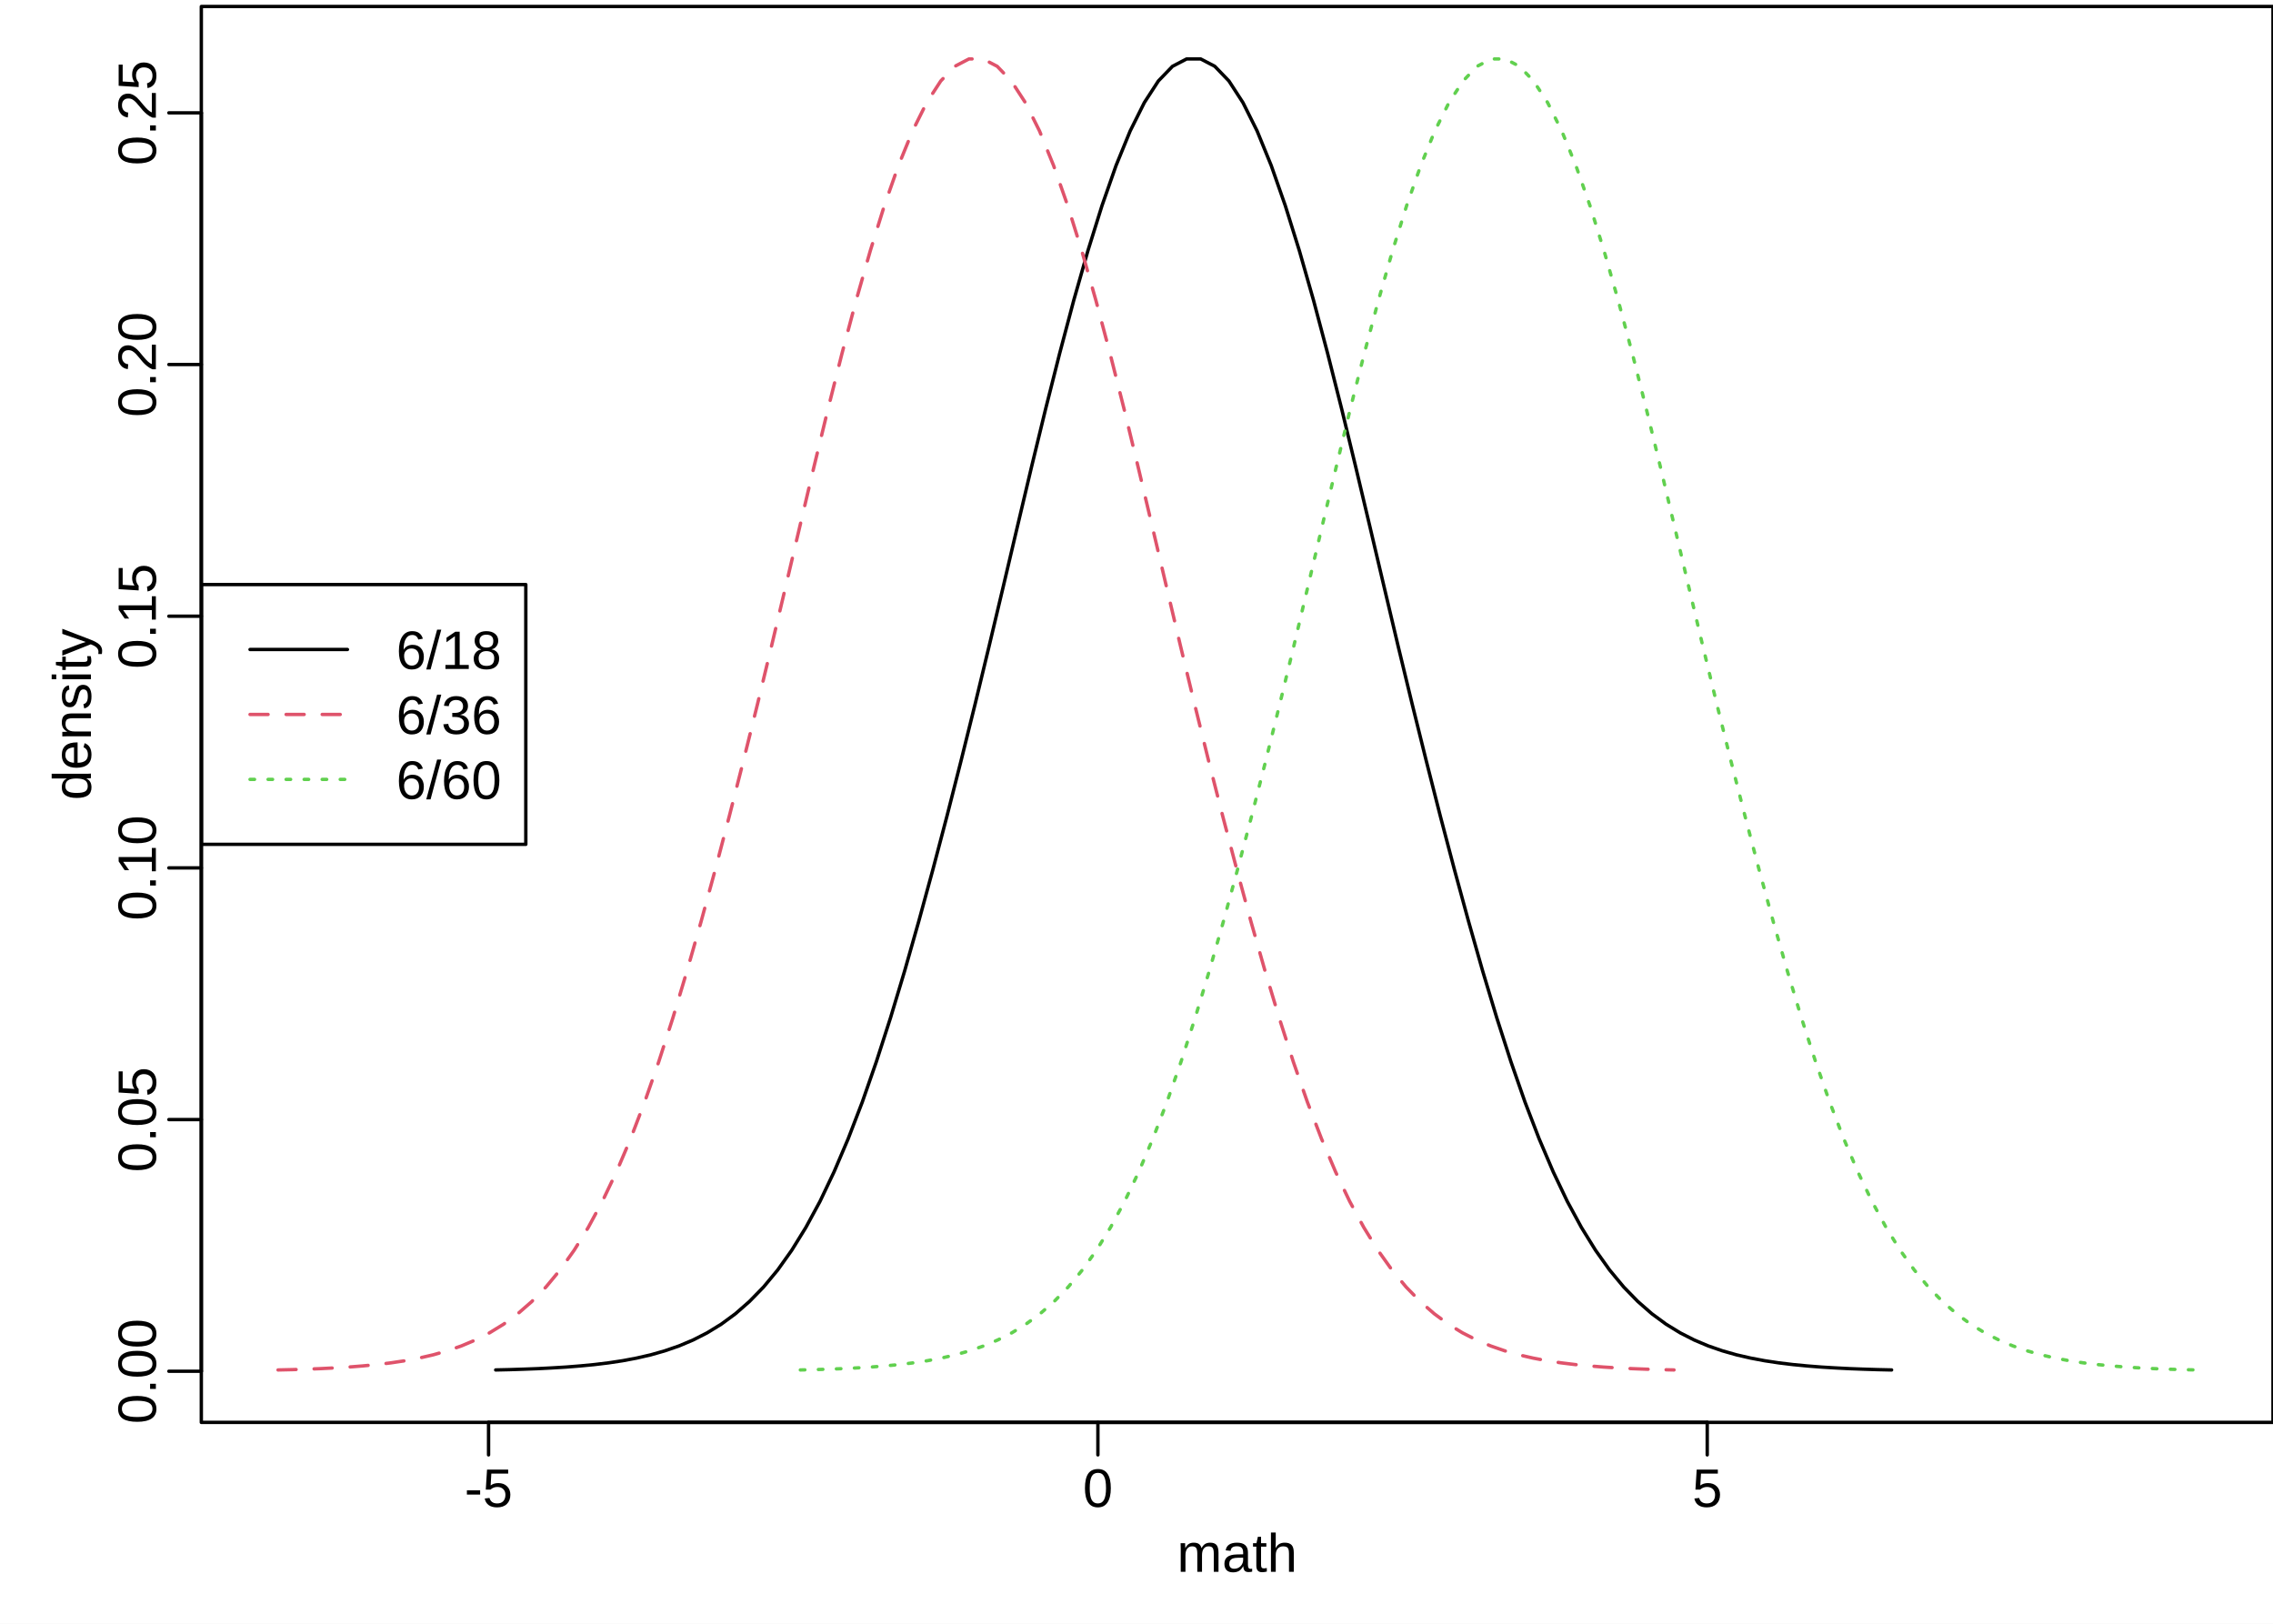
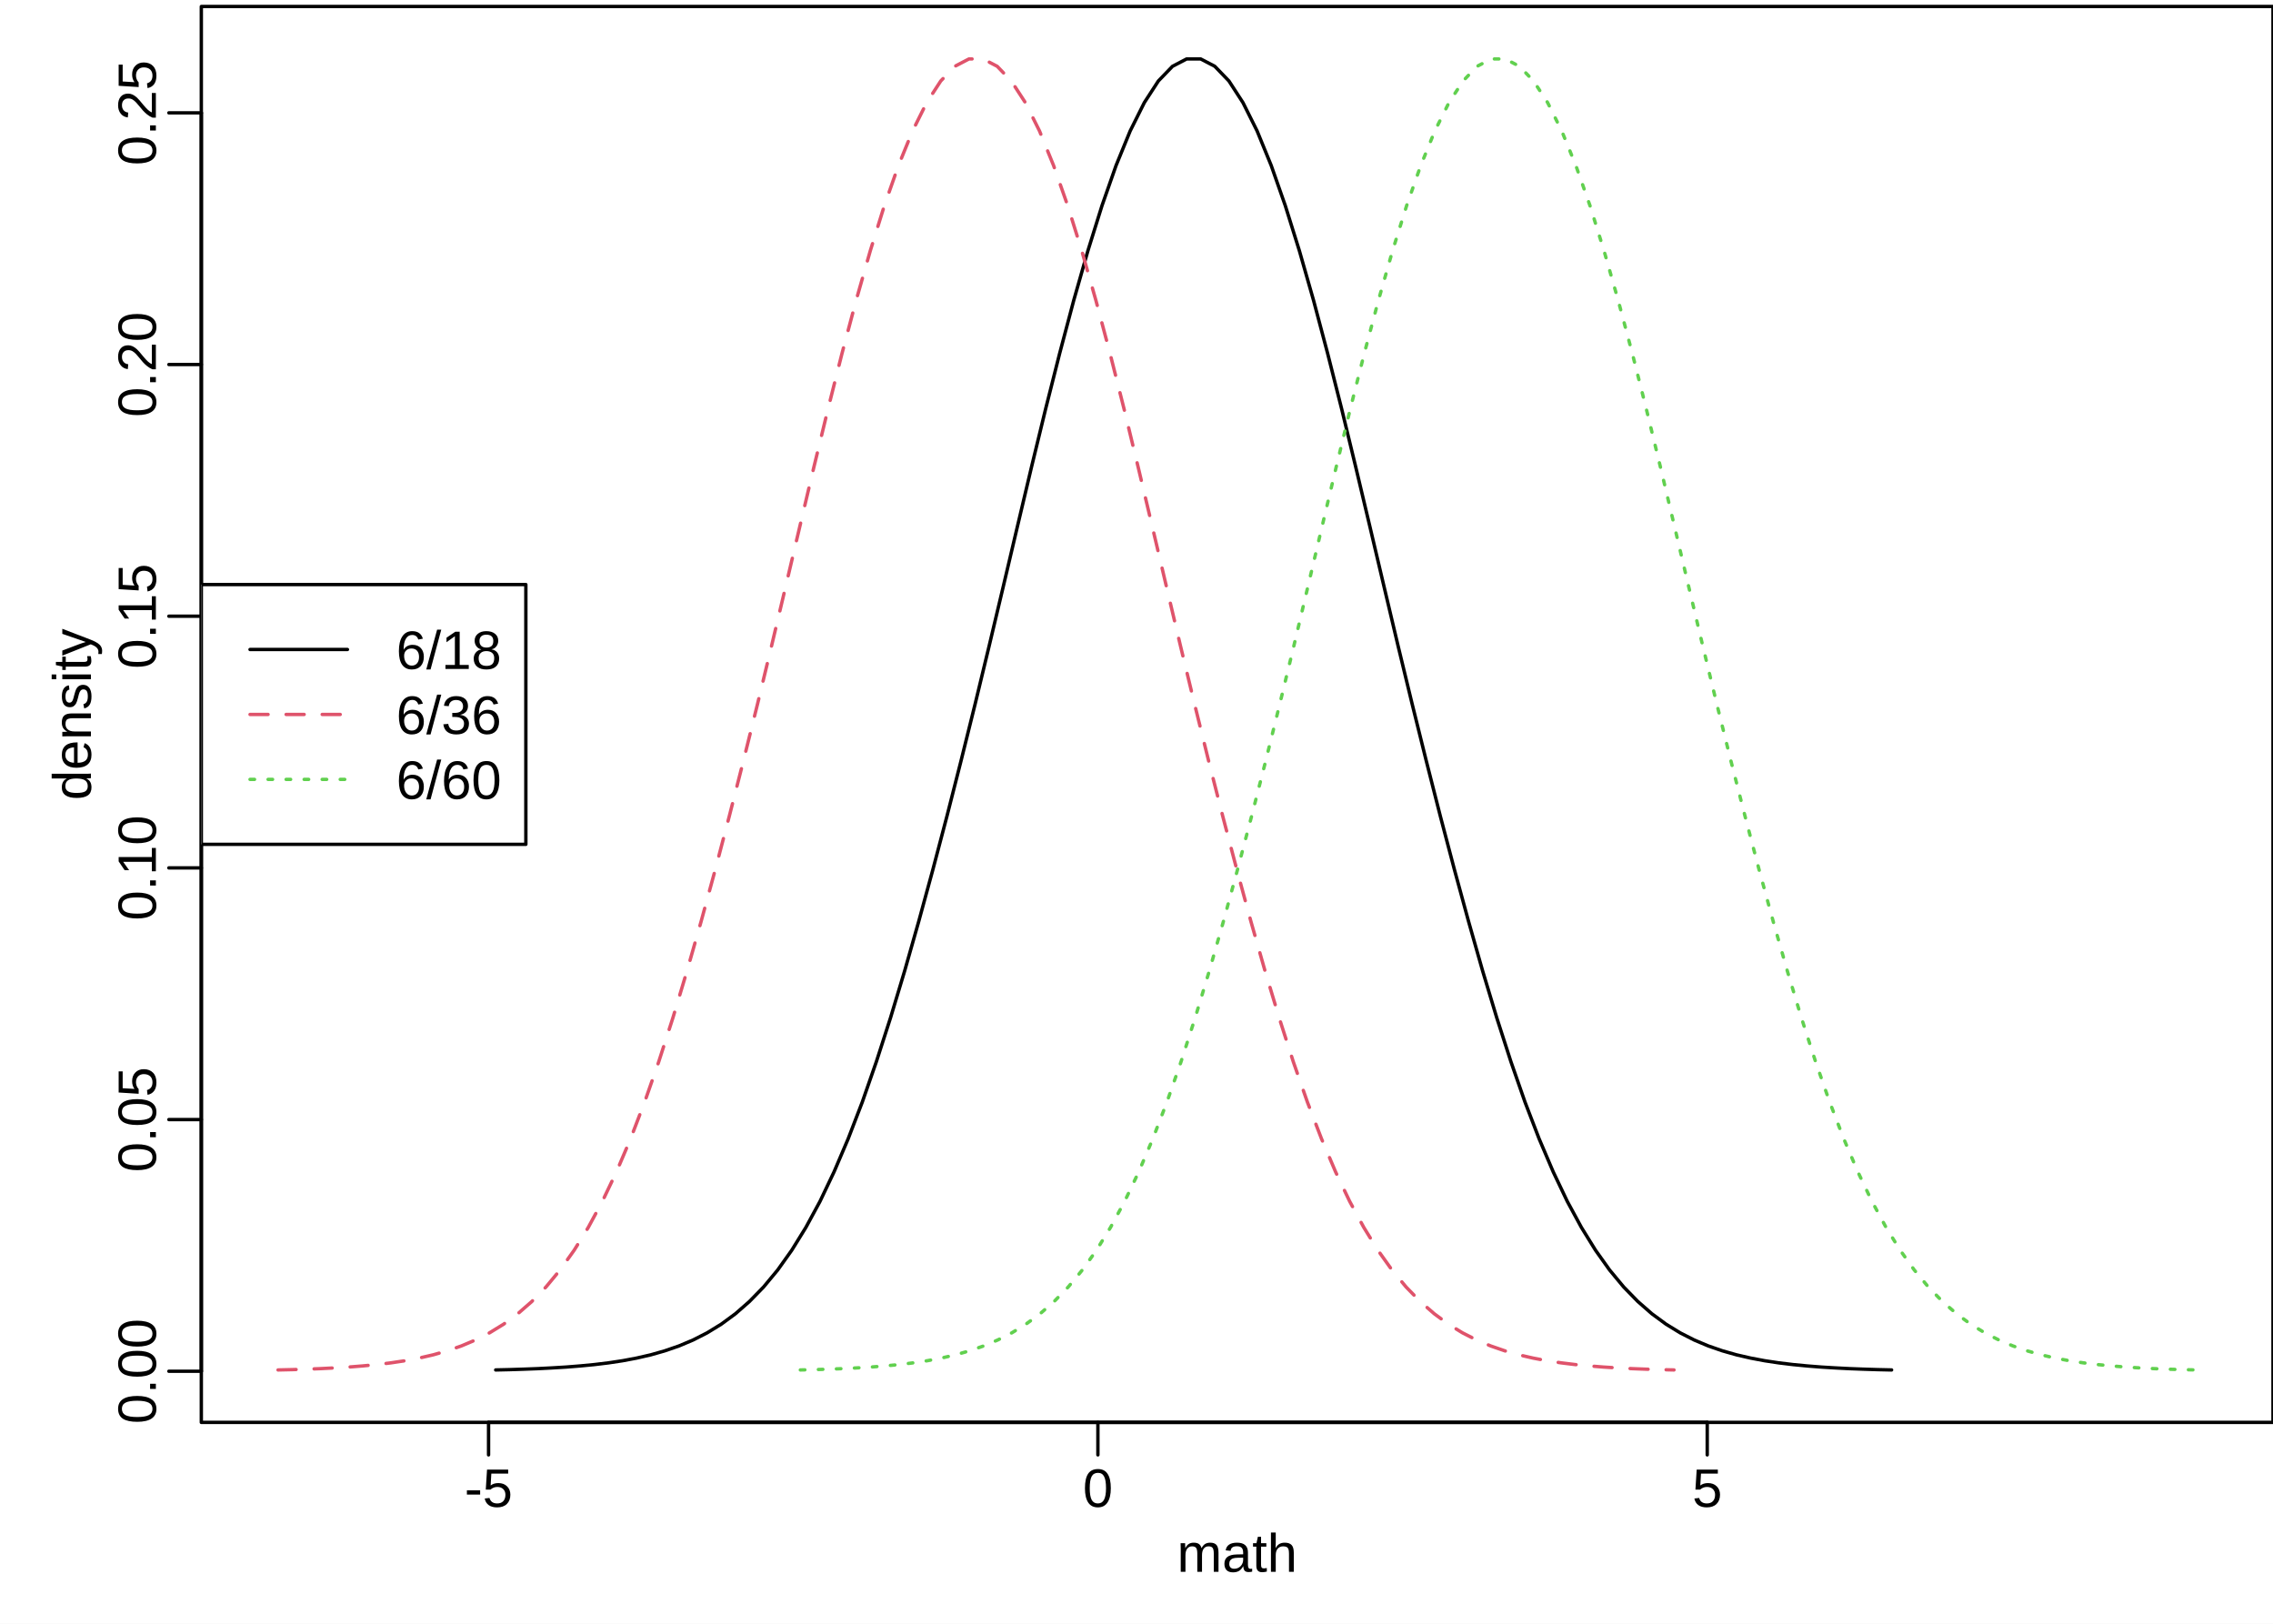
<svg xmlns="http://www.w3.org/2000/svg" class="svglite" width="504.00pt" height="360.00pt" viewBox="0 0 504.00 360.00">
  <defs>
    <style type="text/css">
    .svglite line, .svglite polyline, .svglite polygon, .svglite path, .svglite rect, .svglite circle {
      fill: none;
      stroke: #000000;
      stroke-linecap: round;
      stroke-linejoin: round;
      stroke-miterlimit: 10.00;
    }
    .svglite text {
      white-space: pre;
    }
  </style>
  </defs>
  <rect width="100%" height="100%" style="stroke: none; fill: #FFFFFF;" />
  <defs>
    <clipPath id="cpMC4wMHw1MDQuMDB8MC4wMHwzNjAuMDA=">
      <rect x="0.00" y="0.00" width="504.00" height="360.00" />
    </clipPath>
  </defs>
  <g clip-path="url(#cpMC4wMHw1MDQuMDB8MC4wMHwzNjAuMDA=)">
</g>
  <defs>
    <clipPath id="cpNDQuNjR8NTA0LjAwfDEuNDR8MzE1LjM2">
      <rect x="44.64" y="1.44" width="459.36" height="313.92" />
    </clipPath>
  </defs>
  <g clip-path="url(#cpNDQuNjR8NTA0LjAwfDEuNDR8MzE1LjM2)">
    <polyline points="109.91,303.73 113.03,303.66 116.16,303.56 119.29,303.44 122.41,303.28 125.54,303.09 128.67,302.84 131.79,302.54 134.92,302.16 138.04,301.69 141.17,301.10 144.30,300.38 147.42,299.49 150.55,298.41 153.68,297.09 156.80,295.50 159.93,293.58 163.06,291.28 166.18,288.55 169.31,285.34 172.44,281.57 175.56,277.19 178.69,272.13 181.82,266.36 184.94,259.81 188.07,252.47 191.20,244.33 194.32,235.38 197.45,225.68 200.58,215.30 203.70,204.33 206.83,192.87 209.96,180.99 213.08,168.73 216.21,156.12 219.33,143.20 222.46,130.03 225.59,116.75 228.71,103.58 231.84,90.70 234.97,78.32 238.09,66.57 241.22,55.61 244.35,45.59 247.47,36.69 250.60,29.03 253.73,22.76 256.85,17.95 259.98,14.70 263.11,13.07 266.23,13.07 269.36,14.70 272.49,17.95 275.61,22.76 278.74,29.03 281.87,36.69 284.99,45.59 288.12,55.61 291.25,66.57 294.37,78.32 297.50,90.70 300.62,103.58 303.75,116.75 306.88,130.03 310.00,143.20 313.13,156.12 316.26,168.73 319.38,180.99 322.51,192.87 325.64,204.33 328.76,215.30 331.89,225.68 335.02,235.38 338.14,244.33 341.27,252.47 344.40,259.81 347.52,266.36 350.65,272.13 353.78,277.19 356.90,281.57 360.03,285.34 363.16,288.55 366.28,291.28 369.41,293.58 372.54,295.50 375.66,297.09 378.79,298.41 381.91,299.49 385.04,300.38 388.17,301.10 391.29,301.69 394.42,302.16 397.55,302.54 400.67,302.84 403.80,303.09 406.93,303.28 410.05,303.44 413.18,303.56 416.31,303.66 419.43,303.73 " style="stroke-width: 0.75;" />
  </g>
  <g clip-path="url(#cpMC4wMHw1MDQuMDB8MC4wMHwzNjAuMDA=)">
    <line x1="108.33" y1="315.36" x2="378.55" y2="315.36" style="stroke-width: 0.75;" />
    <line x1="108.33" y1="315.36" x2="108.33" y2="322.56" style="stroke-width: 0.75;" />
    <line x1="243.44" y1="315.36" x2="243.44" y2="322.56" style="stroke-width: 0.75;" />
    <line x1="378.55" y1="315.36" x2="378.55" y2="322.56" style="stroke-width: 0.75;" />
    <text x="108.33" y="334.08" text-anchor="middle" style="font-size: 12.00px; font-family: &quot;Arial&quot;;" textLength="10.67px" lengthAdjust="spacingAndGlyphs">-5</text>
    <text x="243.44" y="334.08" text-anchor="middle" style="font-size: 12.00px; font-family: &quot;Arial&quot;;" textLength="6.67px" lengthAdjust="spacingAndGlyphs">0</text>
    <text x="378.55" y="334.08" text-anchor="middle" style="font-size: 12.00px; font-family: &quot;Arial&quot;;" textLength="6.67px" lengthAdjust="spacingAndGlyphs">5</text>
    <line x1="44.64" y1="304.02" x2="44.64" y2="25.02" style="stroke-width: 0.75;" />
    <line x1="44.64" y1="304.02" x2="37.44" y2="304.02" style="stroke-width: 0.75;" />
    <line x1="44.64" y1="248.22" x2="37.44" y2="248.22" style="stroke-width: 0.75;" />
    <line x1="44.64" y1="192.42" x2="37.44" y2="192.42" style="stroke-width: 0.75;" />
    <line x1="44.64" y1="136.62" x2="37.44" y2="136.62" style="stroke-width: 0.75;" />
    <line x1="44.64" y1="80.82" x2="37.44" y2="80.82" style="stroke-width: 0.75;" />
    <line x1="44.64" y1="25.02" x2="37.44" y2="25.02" style="stroke-width: 0.75;" />
    <text transform="translate(34.56,304.02) rotate(-90)" text-anchor="middle" style="font-size: 12.00px; font-family: &quot;Arial&quot;;" textLength="23.36px" lengthAdjust="spacingAndGlyphs">0.00</text>
    <text transform="translate(34.56,248.22) rotate(-90)" text-anchor="middle" style="font-size: 12.00px; font-family: &quot;Arial&quot;;" textLength="23.36px" lengthAdjust="spacingAndGlyphs">0.05</text>
    <text transform="translate(34.56,192.42) rotate(-90)" text-anchor="middle" style="font-size: 12.00px; font-family: &quot;Arial&quot;;" textLength="23.36px" lengthAdjust="spacingAndGlyphs">0.10</text>
    <text transform="translate(34.56,136.62) rotate(-90)" text-anchor="middle" style="font-size: 12.00px; font-family: &quot;Arial&quot;;" textLength="23.36px" lengthAdjust="spacingAndGlyphs">0.15</text>
    <text transform="translate(34.56,80.82) rotate(-90)" text-anchor="middle" style="font-size: 12.00px; font-family: &quot;Arial&quot;;" textLength="23.36px" lengthAdjust="spacingAndGlyphs">0.20</text>
    <text transform="translate(34.56,25.02) rotate(-90)" text-anchor="middle" style="font-size: 12.00px; font-family: &quot;Arial&quot;;" textLength="23.36px" lengthAdjust="spacingAndGlyphs">0.25</text>
    <polygon points="44.64,315.36 504.00,315.36 504.00,1.44 44.64,1.44 " style="stroke-width: 0.75;" />
    <text x="274.32" y="348.48" text-anchor="middle" style="font-size: 12.00px; font-family: &quot;Arial&quot;;" textLength="26.68px" lengthAdjust="spacingAndGlyphs">math</text>
    <text transform="translate(20.16,158.40) rotate(-90)" text-anchor="middle" style="font-size: 12.00px; font-family: &quot;Arial&quot;;" textLength="38.02px" lengthAdjust="spacingAndGlyphs">density</text>
  </g>
  <g clip-path="url(#cpNDQuNjR8NTA0LjAwfDEuNDR8MzE1LjM2)">
    <polyline points="61.65,303.73 64.78,303.66 67.91,303.56 71.03,303.44 74.16,303.28 77.29,303.09 80.41,302.84 83.54,302.54 86.67,302.16 89.79,301.69 92.92,301.10 96.05,300.38 99.17,299.49 102.30,298.41 105.42,297.09 108.55,295.50 111.68,293.58 114.80,291.28 117.93,288.55 121.06,285.34 124.18,281.57 127.31,277.19 130.44,272.13 133.56,266.36 136.69,259.81 139.82,252.47 142.94,244.33 146.07,235.38 149.20,225.68 152.32,215.30 155.45,204.33 158.58,192.87 161.70,180.99 164.83,168.73 167.96,156.12 171.08,143.20 174.21,130.03 177.34,116.75 180.46,103.58 183.59,90.70 186.71,78.32 189.84,66.57 192.97,55.61 196.09,45.59 199.22,36.69 202.35,29.03 205.47,22.76 208.60,17.95 211.73,14.70 214.85,13.07 217.98,13.07 221.11,14.70 224.23,17.95 227.36,22.76 230.49,29.03 233.61,36.69 236.74,45.59 239.87,55.61 242.99,66.57 246.12,78.32 249.25,90.70 252.37,103.58 255.50,116.75 258.63,130.03 261.75,143.20 264.88,156.12 268.00,168.73 271.13,180.99 274.26,192.87 277.38,204.33 280.51,215.30 283.64,225.68 286.76,235.38 289.89,244.33 293.02,252.47 296.14,259.81 299.27,266.36 302.40,272.13 305.52,277.19 308.65,281.57 311.78,285.34 314.90,288.55 318.03,291.28 321.16,293.58 324.28,295.50 327.41,297.09 330.54,298.41 333.66,299.49 336.79,300.38 339.92,301.10 343.04,301.69 346.17,302.16 349.29,302.54 352.42,302.84 355.55,303.09 358.67,303.28 361.80,303.44 364.93,303.56 368.05,303.66 371.18,303.73 " style="stroke-width: 0.75; stroke: #DF536B; stroke-dasharray: 4.00,4.00;" />
    <polyline points="177.46,303.73 180.59,303.66 183.71,303.56 186.84,303.44 189.97,303.28 193.09,303.09 196.22,302.84 199.35,302.54 202.47,302.16 205.60,301.69 208.72,301.10 211.85,300.38 214.98,299.49 218.10,298.41 221.23,297.09 224.36,295.50 227.48,293.58 230.61,291.28 233.74,288.55 236.86,285.34 239.99,281.57 243.12,277.19 246.24,272.13 249.37,266.36 252.50,259.81 255.62,252.47 258.75,244.33 261.88,235.38 265.00,225.68 268.13,215.30 271.26,204.33 274.38,192.87 277.51,180.99 280.64,168.73 283.76,156.12 286.89,143.20 290.01,130.03 293.14,116.75 296.27,103.58 299.39,90.70 302.52,78.32 305.65,66.57 308.77,55.61 311.90,45.59 315.03,36.69 318.15,29.03 321.28,22.76 324.41,17.95 327.53,14.70 330.66,13.07 333.79,13.07 336.91,14.70 340.04,17.95 343.17,22.76 346.29,29.03 349.42,36.69 352.55,45.59 355.67,55.61 358.80,66.57 361.93,78.32 365.05,90.70 368.18,103.58 371.30,116.75 374.43,130.03 377.56,143.20 380.68,156.12 383.81,168.73 386.94,180.99 390.06,192.87 393.19,204.33 396.32,215.30 399.44,225.68 402.57,235.38 405.70,244.33 408.82,252.47 411.95,259.81 415.08,266.36 418.20,272.13 421.33,277.19 424.46,281.57 427.58,285.34 430.71,288.55 433.84,291.28 436.96,293.58 440.09,295.50 443.22,297.09 446.34,298.41 449.47,299.49 452.59,300.38 455.72,301.10 458.85,301.69 461.97,302.16 465.10,302.54 468.23,302.84 471.35,303.09 474.48,303.28 477.61,303.44 480.73,303.56 483.86,303.66 486.99,303.73 " style="stroke-width: 0.75; stroke: #61D04F; stroke-dasharray: 1.00,3.00;" />
-     <rect x="44.64" y="129.60" width="71.95" height="57.60" style="stroke-width: 0.75;" />
+     <rect x="44.64" y="129.60" width="71.96" height="57.60" style="stroke-width: 0.75; fill: #FFFFFF;" />
    <line x1="55.44" y1="144.00" x2="77.04" y2="144.00" style="stroke-width: 0.75;" />
    <line x1="55.44" y1="158.40" x2="77.04" y2="158.40" style="stroke-width: 0.75; stroke: #DF536B; stroke-dasharray: 4.00,4.00;" />
    <line x1="55.44" y1="172.80" x2="77.04" y2="172.80" style="stroke-width: 0.75; stroke: #61D04F; stroke-dasharray: 1.00,3.00;" />
    <text x="87.84" y="148.31" style="font-size: 12.00px; font-family: &quot;Arial&quot;;" textLength="23.36px" lengthAdjust="spacingAndGlyphs">6/18</text>
    <text x="87.84" y="162.71" style="font-size: 12.00px; font-family: &quot;Arial&quot;;" textLength="23.36px" lengthAdjust="spacingAndGlyphs">6/36</text>
    <text x="87.84" y="177.11" style="font-size: 12.00px; font-family: &quot;Arial&quot;;" textLength="23.36px" lengthAdjust="spacingAndGlyphs">6/60</text>
  </g>
</svg>
